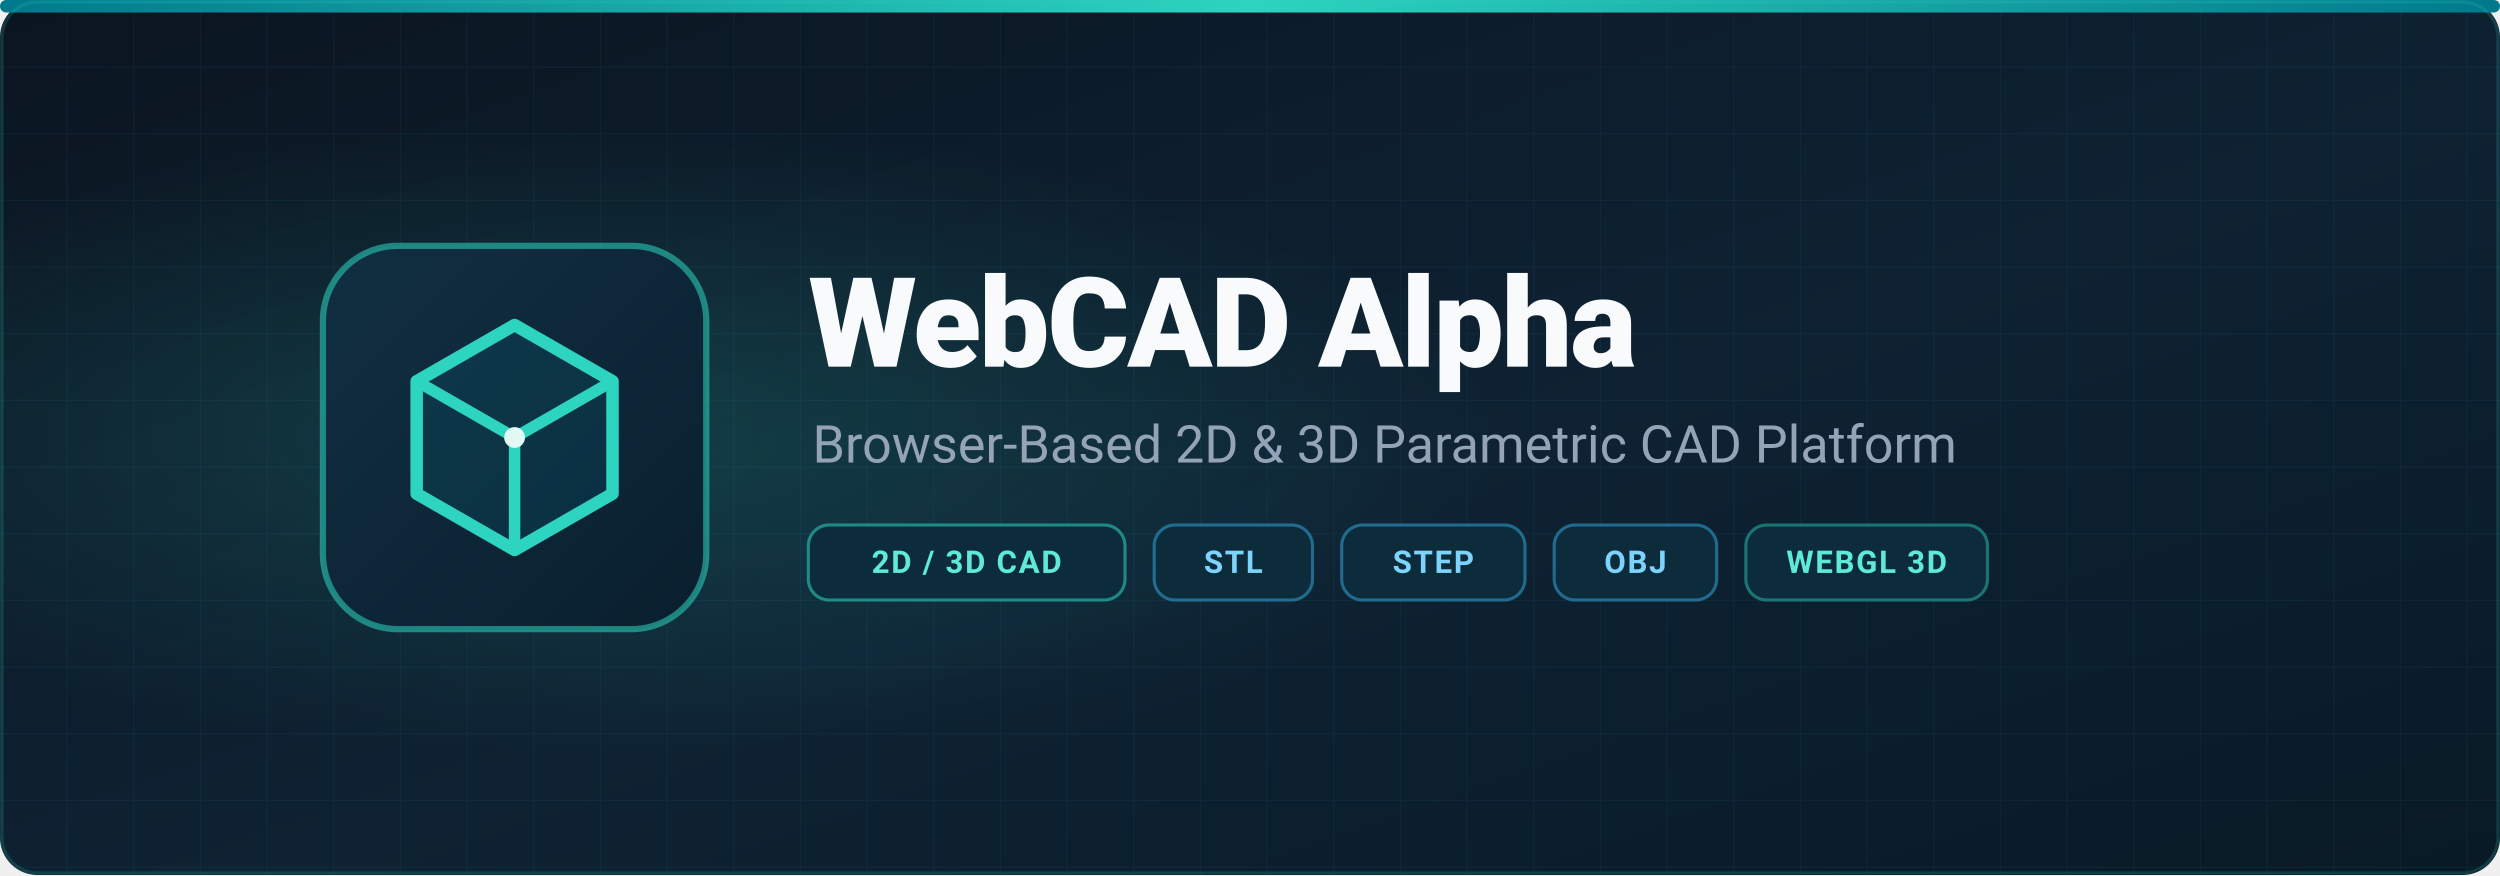
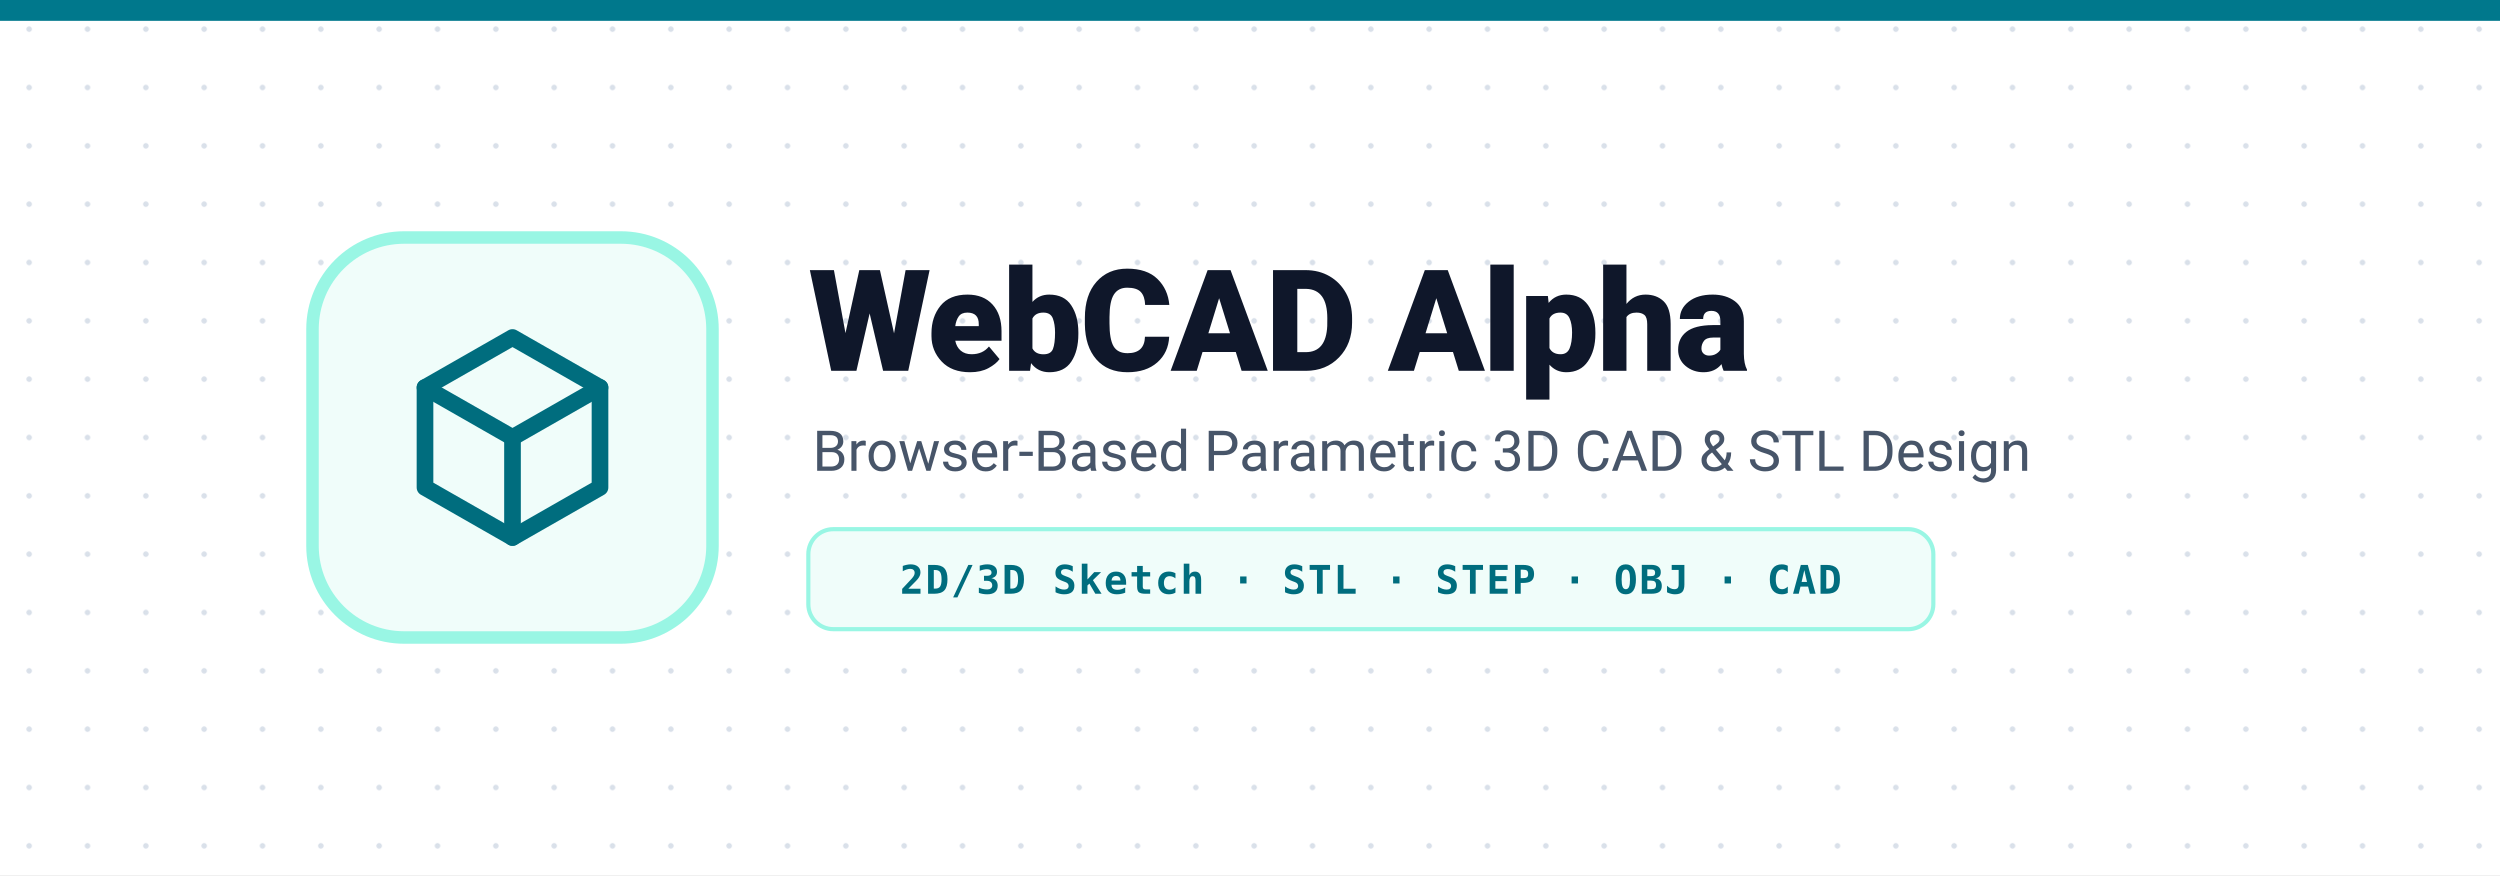
- <svg xmlns="http://www.w3.org/2000/svg" viewBox="0 0 1200 420" width="1200" height="420" role="img" aria-label="WebCAD Alpha — Browser-Based 2D and 3D Parametric CAD">
+ <svg xmlns="http://www.w3.org/2000/svg" viewBox="0 0 1200 420" width="1200" height="420" role="img" aria-label="WebCAD Alpha — Browser-Based Parametric 3D CAD and STL Design">
  <defs>
-     <linearGradient id="bg" x1="0%" y1="0%" x2="100%" y2="100%">
-       <stop offset="0%" stop-color="#0b1520" />
-       <stop offset="55%" stop-color="#0e2233" />
-       <stop offset="100%" stop-color="#091a26" />
-     </linearGradient>
-     <linearGradient id="topBar" x1="0%" y1="0%" x2="100%" y2="0%">
-       <stop offset="0%" stop-color="#00788c" />
-       <stop offset="50%" stop-color="#2dd4bf" />
-       <stop offset="100%" stop-color="#00788c" />
-     </linearGradient>
-     <linearGradient id="iconBg" x1="0%" y1="0%" x2="100%" y2="100%">
-       <stop offset="0%" stop-color="#112f42" />
-       <stop offset="100%" stop-color="#0a1f2e" />
-     </linearGradient>
-     <pattern id="grid" width="32" height="32" patternUnits="userSpaceOnUse">
-       <path d="M 32 0 L 0 0 0 32" fill="none" stroke="#38bdf8" stroke-opacity="0.06" stroke-width="1" />
+     <pattern id="dots" width="28" height="28" patternUnits="userSpaceOnUse">
+       <circle cx="14" cy="14" r="1.35" fill="#cbd5e1" fill-opacity="0.7" />
    </pattern>
-     <radialGradient id="glow" cx="24%" cy="50%" r="36%">
-       <stop offset="0%" stop-color="#2dd4bf" stop-opacity="0.18" />
-       <stop offset="100%" stop-color="#2dd4bf" stop-opacity="0" />
-     </radialGradient>
  </defs>
-   <rect width="1200" height="420" rx="18" fill="url(#bg)" />
-   <rect width="1200" height="420" rx="18" fill="url(#grid)" />
-   <rect width="1200" height="420" rx="18" fill="url(#glow)" />
-   <rect x="0" y="0" width="1200" height="6" rx="3" fill="url(#topBar)" />
-   <rect x="1" y="1" width="1198" height="418" rx="17" fill="none" stroke="#2dd4bf" stroke-opacity="0.18" stroke-width="1.5" />
-   <g transform="translate(155, 118)">
-     <rect x="0" y="0" width="184" height="184" rx="36" fill="url(#iconBg)" stroke="#2dd4bf" stroke-opacity="0.55" stroke-width="3" />
-     <g transform="translate(92, 92)" stroke-linecap="round" stroke-linejoin="round" fill="none">
-       <polygon points="0,-54 47,-27 47,27 0,54 -47,27 -47,-27" stroke="#2dd4bf" stroke-width="6" fill="#00788c" fill-opacity="0.16" />
-       <polyline points="-47,-27 0,0 47,-27" stroke="#2dd4bf" stroke-width="5.5" />
-       <line x1="0" y1="0" x2="0" y2="54" stroke="#2dd4bf" stroke-width="5.5" />
-       <circle cx="0" cy="0" r="5" fill="#e2f8f5" />
+   <rect width="1200" height="420" fill="#ffffff" />
+   <rect width="1200" height="420" fill="url(#dots)" />
+   <rect x="0" y="0" width="1200" height="10" fill="#00788c" />
+   <g transform="translate(150, 114)">
+     <rect x="0" y="0" width="192" height="192" rx="44" fill="#f0fdfa" stroke="#99f6e4" stroke-width="6" />
+     <g transform="translate(96, 96)" stroke="#006d7e" stroke-linecap="round" stroke-linejoin="round" fill="none">
+       <polygon points="0,-48 42,-24 42,24 0,48 -42,24 -42,-24" stroke-width="8" />
+       <polyline points="-42,-24 0,0 42,-24" stroke-width="8" />
+       <line x1="0" y1="0" x2="0" y2="48" stroke-width="8" />
    </g>
  </g>
-   <g transform="translate(388, 134)">
-     <text x="0" y="42" fill="#f8fafc" font-family="'Segoe UI', -apple-system, BlinkMacSystemFont, Roboto, Helvetica, Arial, sans-serif" font-size="60" font-weight="800" letter-spacing="-1">
+   <g transform="translate(388, 124)">
+     <text x="0" y="54" fill="#0f172a" font-family="'Segoe UI', -apple-system, BlinkMacSystemFont, Roboto, Helvetica, Arial, sans-serif" font-size="68" font-weight="800" letter-spacing="-1">
      WebCAD Alpha
    </text>
-     <text x="2" y="88" fill="#94a3b8" font-family="'Segoe UI', -apple-system, BlinkMacSystemFont, Roboto, Helvetica, Arial, sans-serif" font-size="25" font-weight="400">
-       Browser-Based 2D &amp; 3D Parametric CAD Platform
+     <text x="2" y="102" fill="#475569" font-family="'Segoe UI', -apple-system, BlinkMacSystemFont, Roboto, Helvetica, Arial, sans-serif" font-size="27" font-weight="400">
+       Browser-Based Parametric 3D CAD &amp; STL Design
    </text>
-     <g transform="translate(0, 118)" font-family="'Segoe UI', -apple-system, BlinkMacSystemFont, Roboto, monospace" font-size="15" font-weight="700" letter-spacing="0.8">
-       <rect x="0" y="0" width="152" height="36" rx="10" fill="#0d2c3b" stroke="#2dd4bf" stroke-opacity="0.55" stroke-width="1.5" />
-       <text x="76" y="23" text-anchor="middle" fill="#5eead4">2D / 3D CAD</text>
-       <rect x="166" y="0" width="76" height="36" rx="10" fill="#0d2c3b" stroke="#38bdf8" stroke-opacity="0.45" stroke-width="1.5" />
-       <text x="204" y="23" text-anchor="middle" fill="#7dd3fc">STL</text>
-       <rect x="256" y="0" width="88" height="36" rx="10" fill="#0d2c3b" stroke="#38bdf8" stroke-opacity="0.45" stroke-width="1.5" />
-       <text x="300" y="23" text-anchor="middle" fill="#7dd3fc">STEP</text>
-       <rect x="358" y="0" width="78" height="36" rx="10" fill="#0d2c3b" stroke="#38bdf8" stroke-opacity="0.45" stroke-width="1.5" />
-       <text x="397" y="23" text-anchor="middle" fill="#7dd3fc">OBJ</text>
-       <rect x="450" y="0" width="116" height="36" rx="10" fill="#0d2c3b" stroke="#2dd4bf" stroke-opacity="0.45" stroke-width="1.5" />
-       <text x="508" y="23" text-anchor="middle" fill="#5eead4">WEBGL 3D</text>
+     <g transform="translate(0, 130)">
+       <rect x="0" y="0" width="540" height="48" rx="12" fill="#f0fdfa" stroke="#99f6e4" stroke-width="2" />
+       <text x="270" y="31" text-anchor="middle" fill="#006d7e" font-family="Consolas, 'SFMono-Regular', Menlo, Monaco, monospace" font-size="19" font-weight="700" letter-spacing="0.8">
+         2D/3D Sketch · STL · STEP · OBJ · CAD
+       </text>
    </g>
  </g>
</svg>
